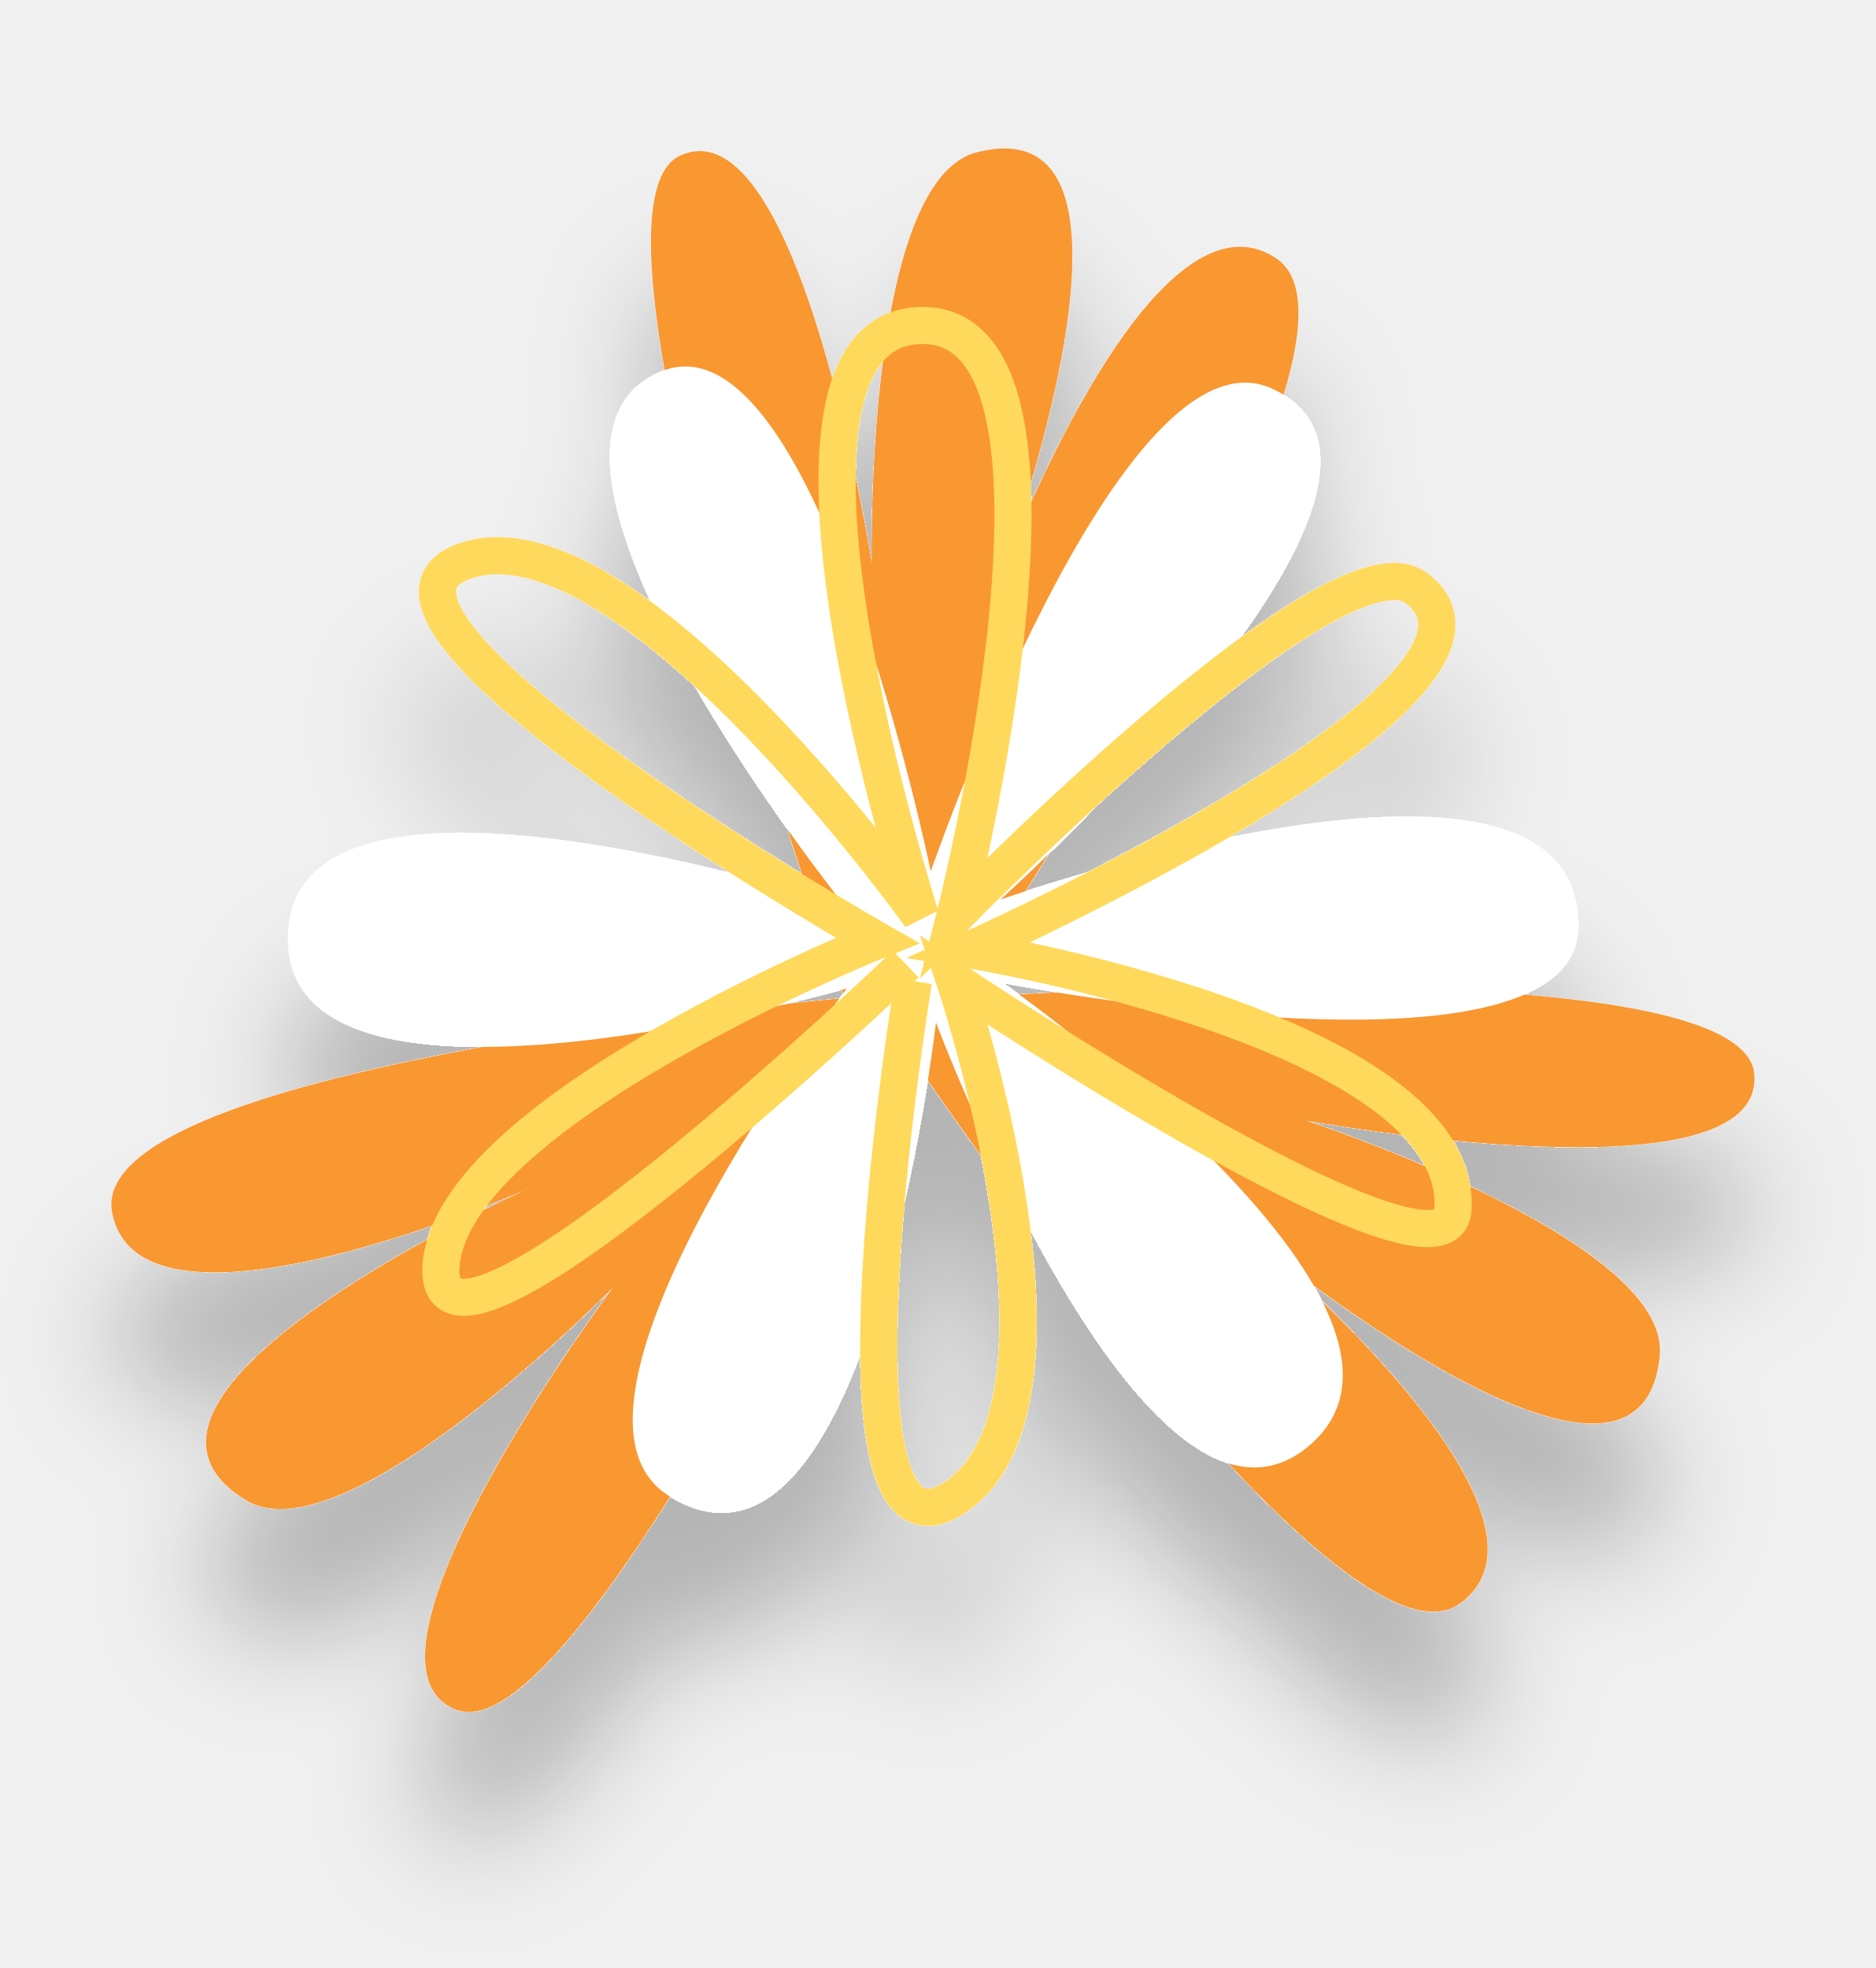
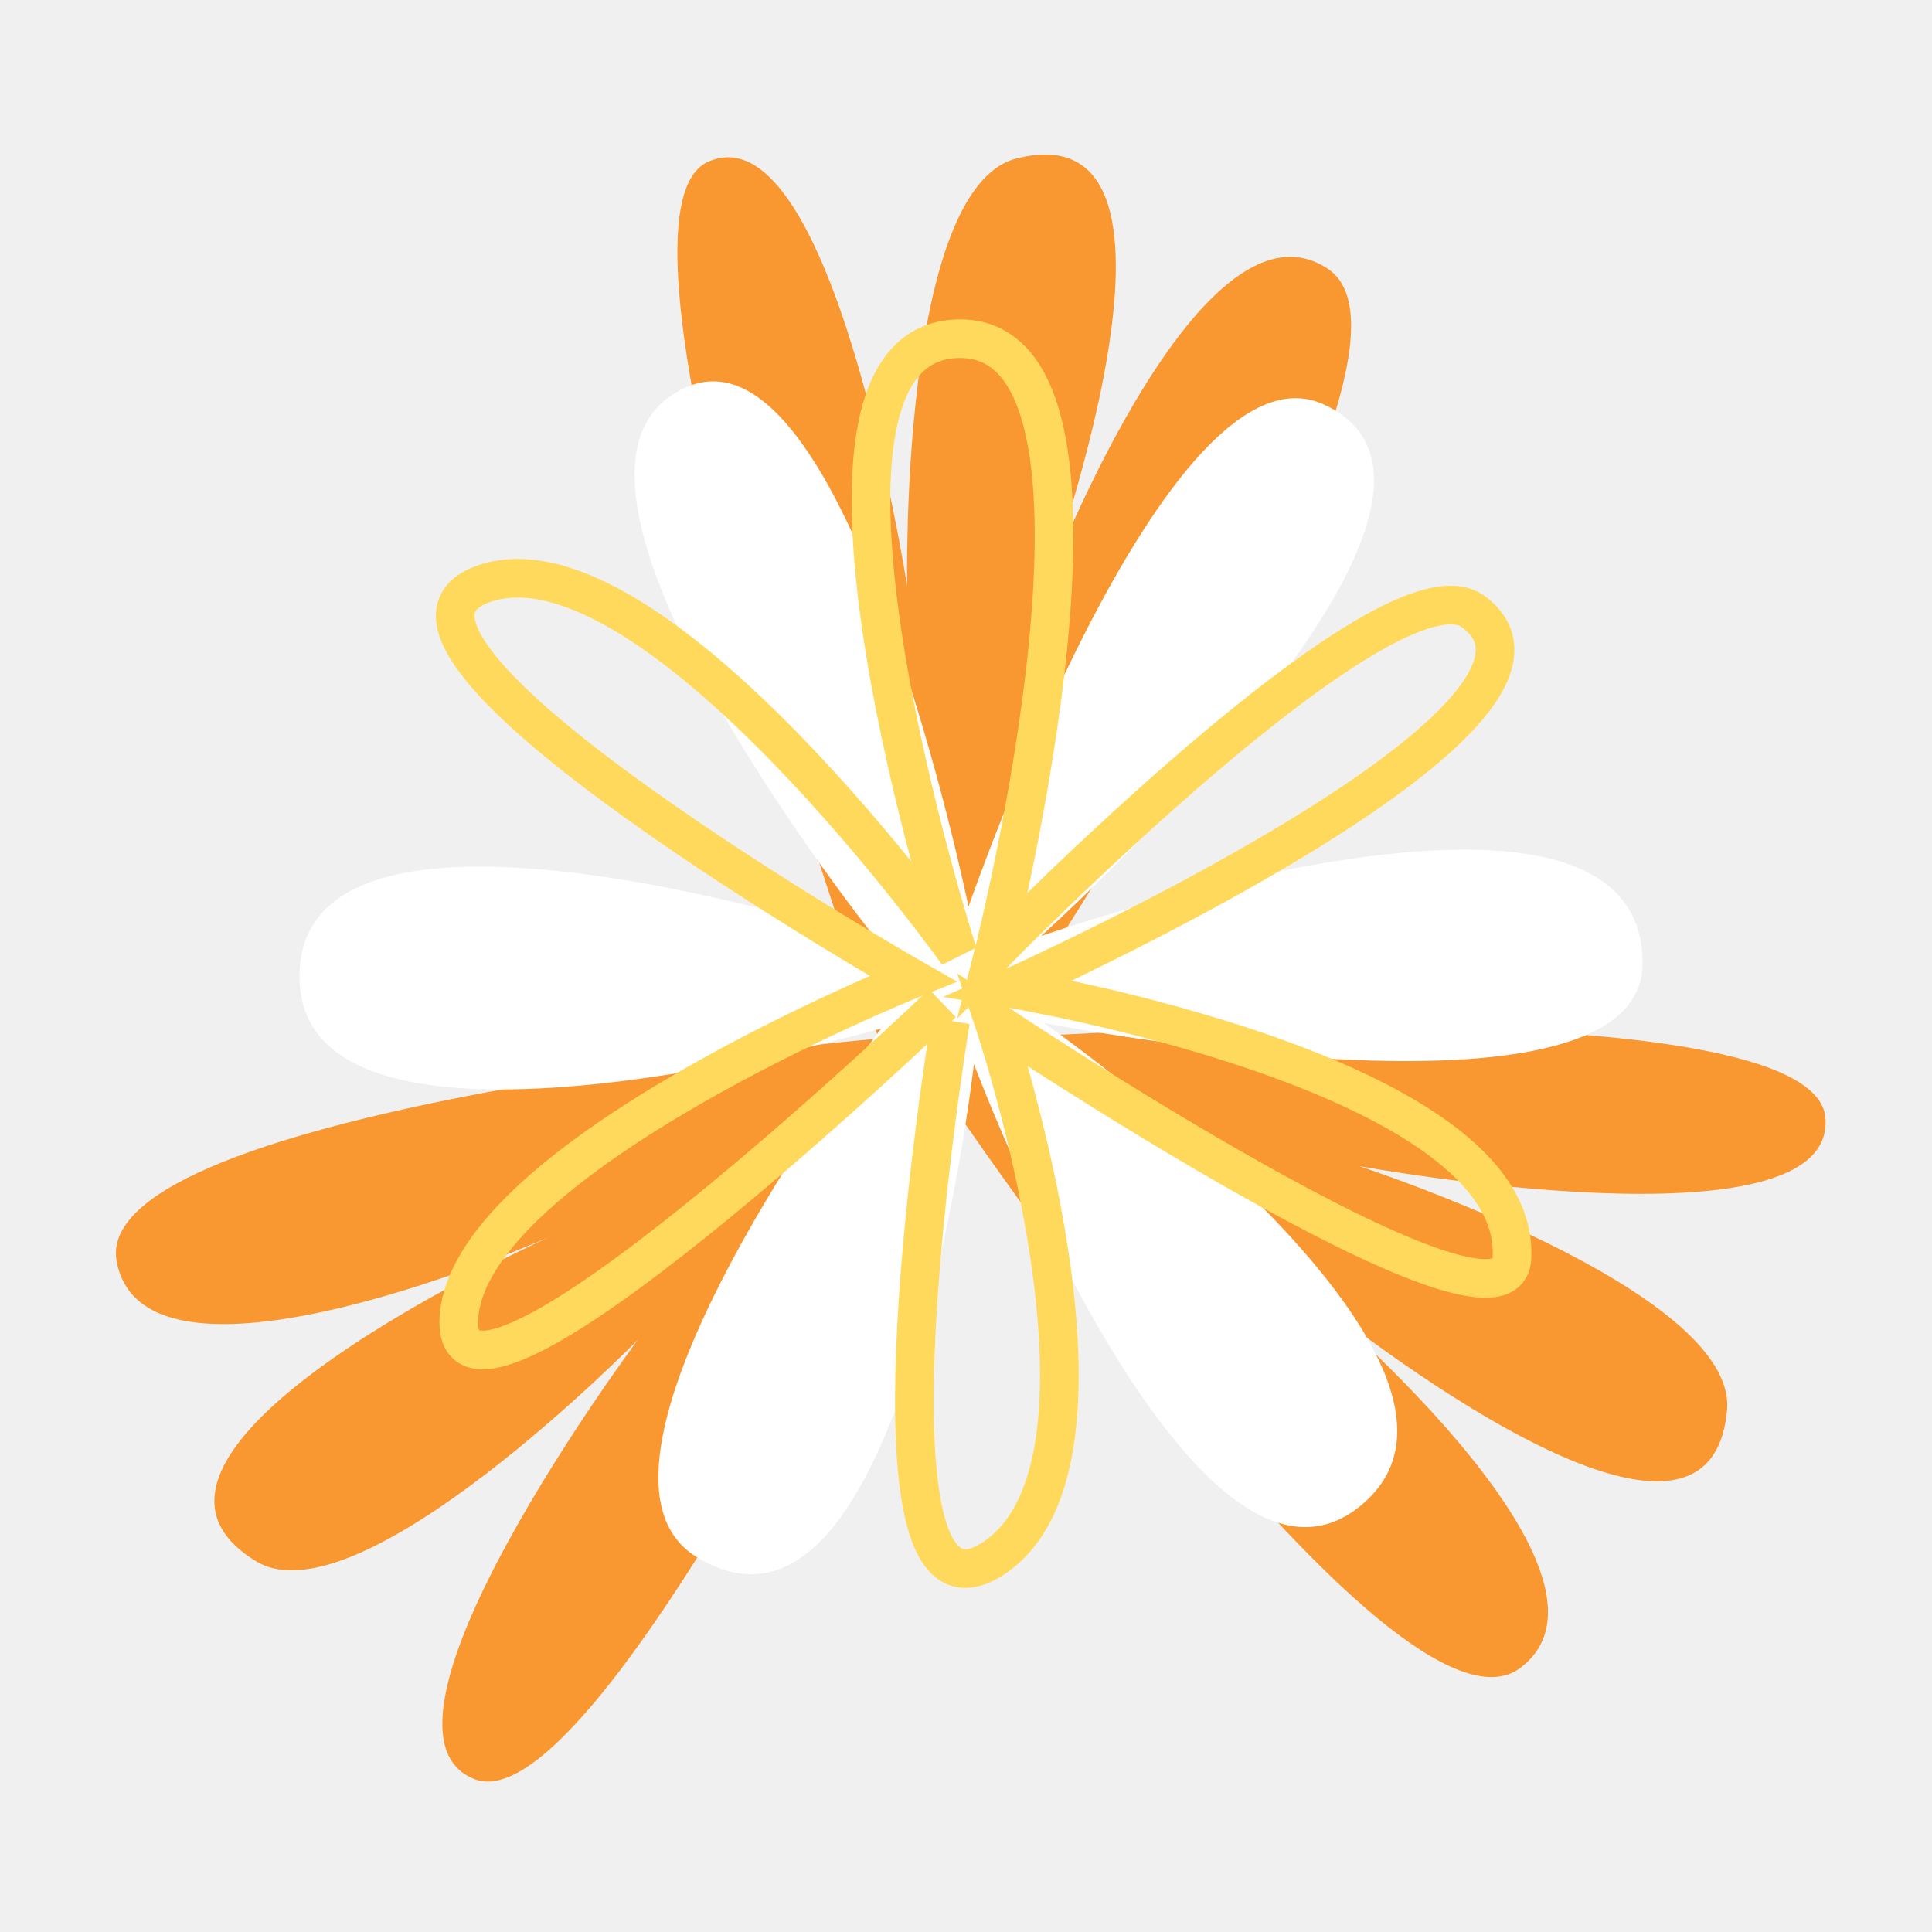
- <svg xmlns="http://www.w3.org/2000/svg" width="101" height="106" viewBox="0 0 101 106" fill="none">
-   <g filter="url(#filter0_d_301_504)">
-     <path d="M36.647 8.375C43.092 5.486 46.954 30.342 46.954 30.342C46.954 30.342 46.543 9.736 52.618 8.202C63.35 5.494 53.935 30.864 53.935 30.864C53.935 30.864 61.992 9.405 68.737 13.919C75.483 18.434 51.482 53.755 51.482 53.755C51.482 53.755 93.874 50.812 94.482 57.85C95.091 64.887 70.347 60.357 70.347 60.357C70.347 60.357 89.942 66.747 89.391 72.989C88.419 84.014 67.558 66.778 67.558 66.778C67.558 66.778 85.172 81.446 78.69 86.331C72.208 91.215 48.982 56.755 48.982 56.755C48.982 56.755 31.136 94.663 24.56 92.087C17.983 89.51 33.019 69.344 33.019 69.344C33.019 69.344 18.6 84.07 13.25 80.808C3.8 75.045 28.503 63.996 28.503 63.996C28.503 63.996 7.542 73.275 6.04 65.299C4.538 57.322 45.482 53.755 45.482 53.755C45.482 53.755 30.201 11.265 36.647 8.375Z" fill="#F99731" />
-     <path d="M54.039 52.948C54.039 52.948 84.964 59.008 85.019 49.884C85.094 37.491 53.884 48.451 53.884 48.451C53.884 48.451 79.12 25.787 68.516 20.933C60.384 17.21 50.13 46.93 50.13 46.93C50.13 46.93 43.842 16.261 35.467 20.066C25.939 24.395 45.457 48.74 45.457 48.74C45.457 48.74 15.097 38.776 15.509 50.768C15.886 61.762 45.611 53.237 45.611 53.237C45.611 53.237 28.376 75.842 36.043 80.582C46.777 87.217 50.41 55.074 50.41 55.074C50.41 55.074 61.717 85.204 70.472 77.899C79.226 70.595 54.039 52.948 54.039 52.948Z" fill="white" />
-     <path d="M49.197 52.838C49.197 52.838 43.764 85.742 51.426 80.656C59.089 75.571 51.426 52.838 51.426 52.838C51.426 52.838 77.922 70.531 78.255 65.156C78.85 55.557 52.255 51.156 52.255 51.156C52.255 51.156 83.654 37.089 76.255 31.656C71.87 28.436 51.426 49.362 51.426 49.362C51.426 49.362 59.598 17.204 49.541 17.533C39.484 17.862 49.579 49.355 49.579 49.355C49.579 49.355 33.861 27.321 25.121 30.189C16.381 33.057 47.255 50.656 47.255 50.656C47.255 50.656 24.381 59.838 23.756 68.156C23.13 76.474 48.784 51.927 48.784 51.927" stroke="#FFD95B" stroke-width="2" />
-   </g>
-   <defs>
-     <filter id="filter0_d_301_504" x="-6" y="0" width="112" height="113" filterUnits="userSpaceOnUse" color-interpolation-filters="sRGB">
-       <feFlood flood-opacity="0" result="BackgroundImageFix" />
-       <feColorMatrix in="SourceAlpha" type="matrix" values="0 0 0 0 0 0 0 0 0 0 0 0 0 0 0 0 0 0 127 0" result="hardAlpha" />
-       <feOffset dy="7" />
-       <feGaussianBlur stdDeviation="3" />
-       <feComposite in2="hardAlpha" operator="out" />
-       <feColorMatrix type="matrix" values="0 0 0 0 0 0 0 0 0 0 0 0 0 0 0 0 0 0 0.25 0" />
-       <feBlend mode="normal" in2="BackgroundImageFix" result="effect1_dropShadow_301_504" />
-       <feBlend mode="normal" in="SourceGraphic" in2="effect1_dropShadow_301_504" result="shape" />
-     </filter>
-   </defs>
+ <svg xmlns="http://www.w3.org/2000/svg" width="100" height="100" viewBox="0 0 100 100" fill="none">
+   <path d="M36.647 8.375C43.092 5.486 46.954 30.342 46.954 30.342C46.954 30.342 46.543 9.736 52.618 8.202C63.35 5.494 53.935 30.864 53.935 30.864C53.935 30.864 61.992 9.405 68.737 13.919C75.483 18.434 51.482 53.755 51.482 53.755C51.482 53.755 93.874 50.812 94.482 57.85C95.091 64.887 70.347 60.357 70.347 60.357C70.347 60.357 89.942 66.747 89.391 72.989C88.419 84.014 67.558 66.778 67.558 66.778C67.558 66.778 85.172 81.446 78.69 86.331C72.208 91.215 48.982 56.755 48.982 56.755C48.982 56.755 31.136 94.663 24.56 92.087C17.983 89.51 33.019 69.344 33.019 69.344C33.019 69.344 18.6 84.07 13.25 80.808C3.8 75.045 28.503 63.996 28.503 63.996C28.503 63.996 7.542 73.275 6.04 65.299C4.538 57.322 45.482 53.755 45.482 53.755C45.482 53.755 30.201 11.265 36.647 8.375Z" fill="#F99731" />
+   <path d="M54.039 52.948C54.039 52.948 84.964 59.008 85.019 49.884C85.094 37.491 53.884 48.451 53.884 48.451C53.884 48.451 79.12 25.787 68.516 20.933C60.384 17.21 50.13 46.93 50.13 46.93C50.13 46.93 43.842 16.261 35.467 20.066C25.939 24.395 45.457 48.74 45.457 48.74C45.457 48.74 15.097 38.776 15.509 50.768C15.886 61.762 45.611 53.237 45.611 53.237C45.611 53.237 28.376 75.842 36.043 80.582C46.777 87.217 50.41 55.074 50.41 55.074C50.41 55.074 61.717 85.204 70.472 77.899C79.226 70.595 54.039 52.948 54.039 52.948Z" fill="white" />
+   <path d="M49.197 52.838C49.197 52.838 43.764 85.742 51.426 80.656C59.089 75.571 51.426 52.838 51.426 52.838C51.426 52.838 77.922 70.531 78.255 65.156C78.85 55.557 52.255 51.156 52.255 51.156C52.255 51.156 83.654 37.089 76.255 31.656C71.87 28.436 51.426 49.362 51.426 49.362C51.426 49.362 59.598 17.204 49.541 17.533C39.484 17.862 49.579 49.355 49.579 49.355C49.579 49.355 33.861 27.321 25.121 30.189C16.381 33.057 47.255 50.656 47.255 50.656C47.255 50.656 24.381 59.838 23.756 68.156C23.13 76.474 48.784 51.927 48.784 51.927" stroke="#FFD95B" stroke-width="2" />
</svg>
